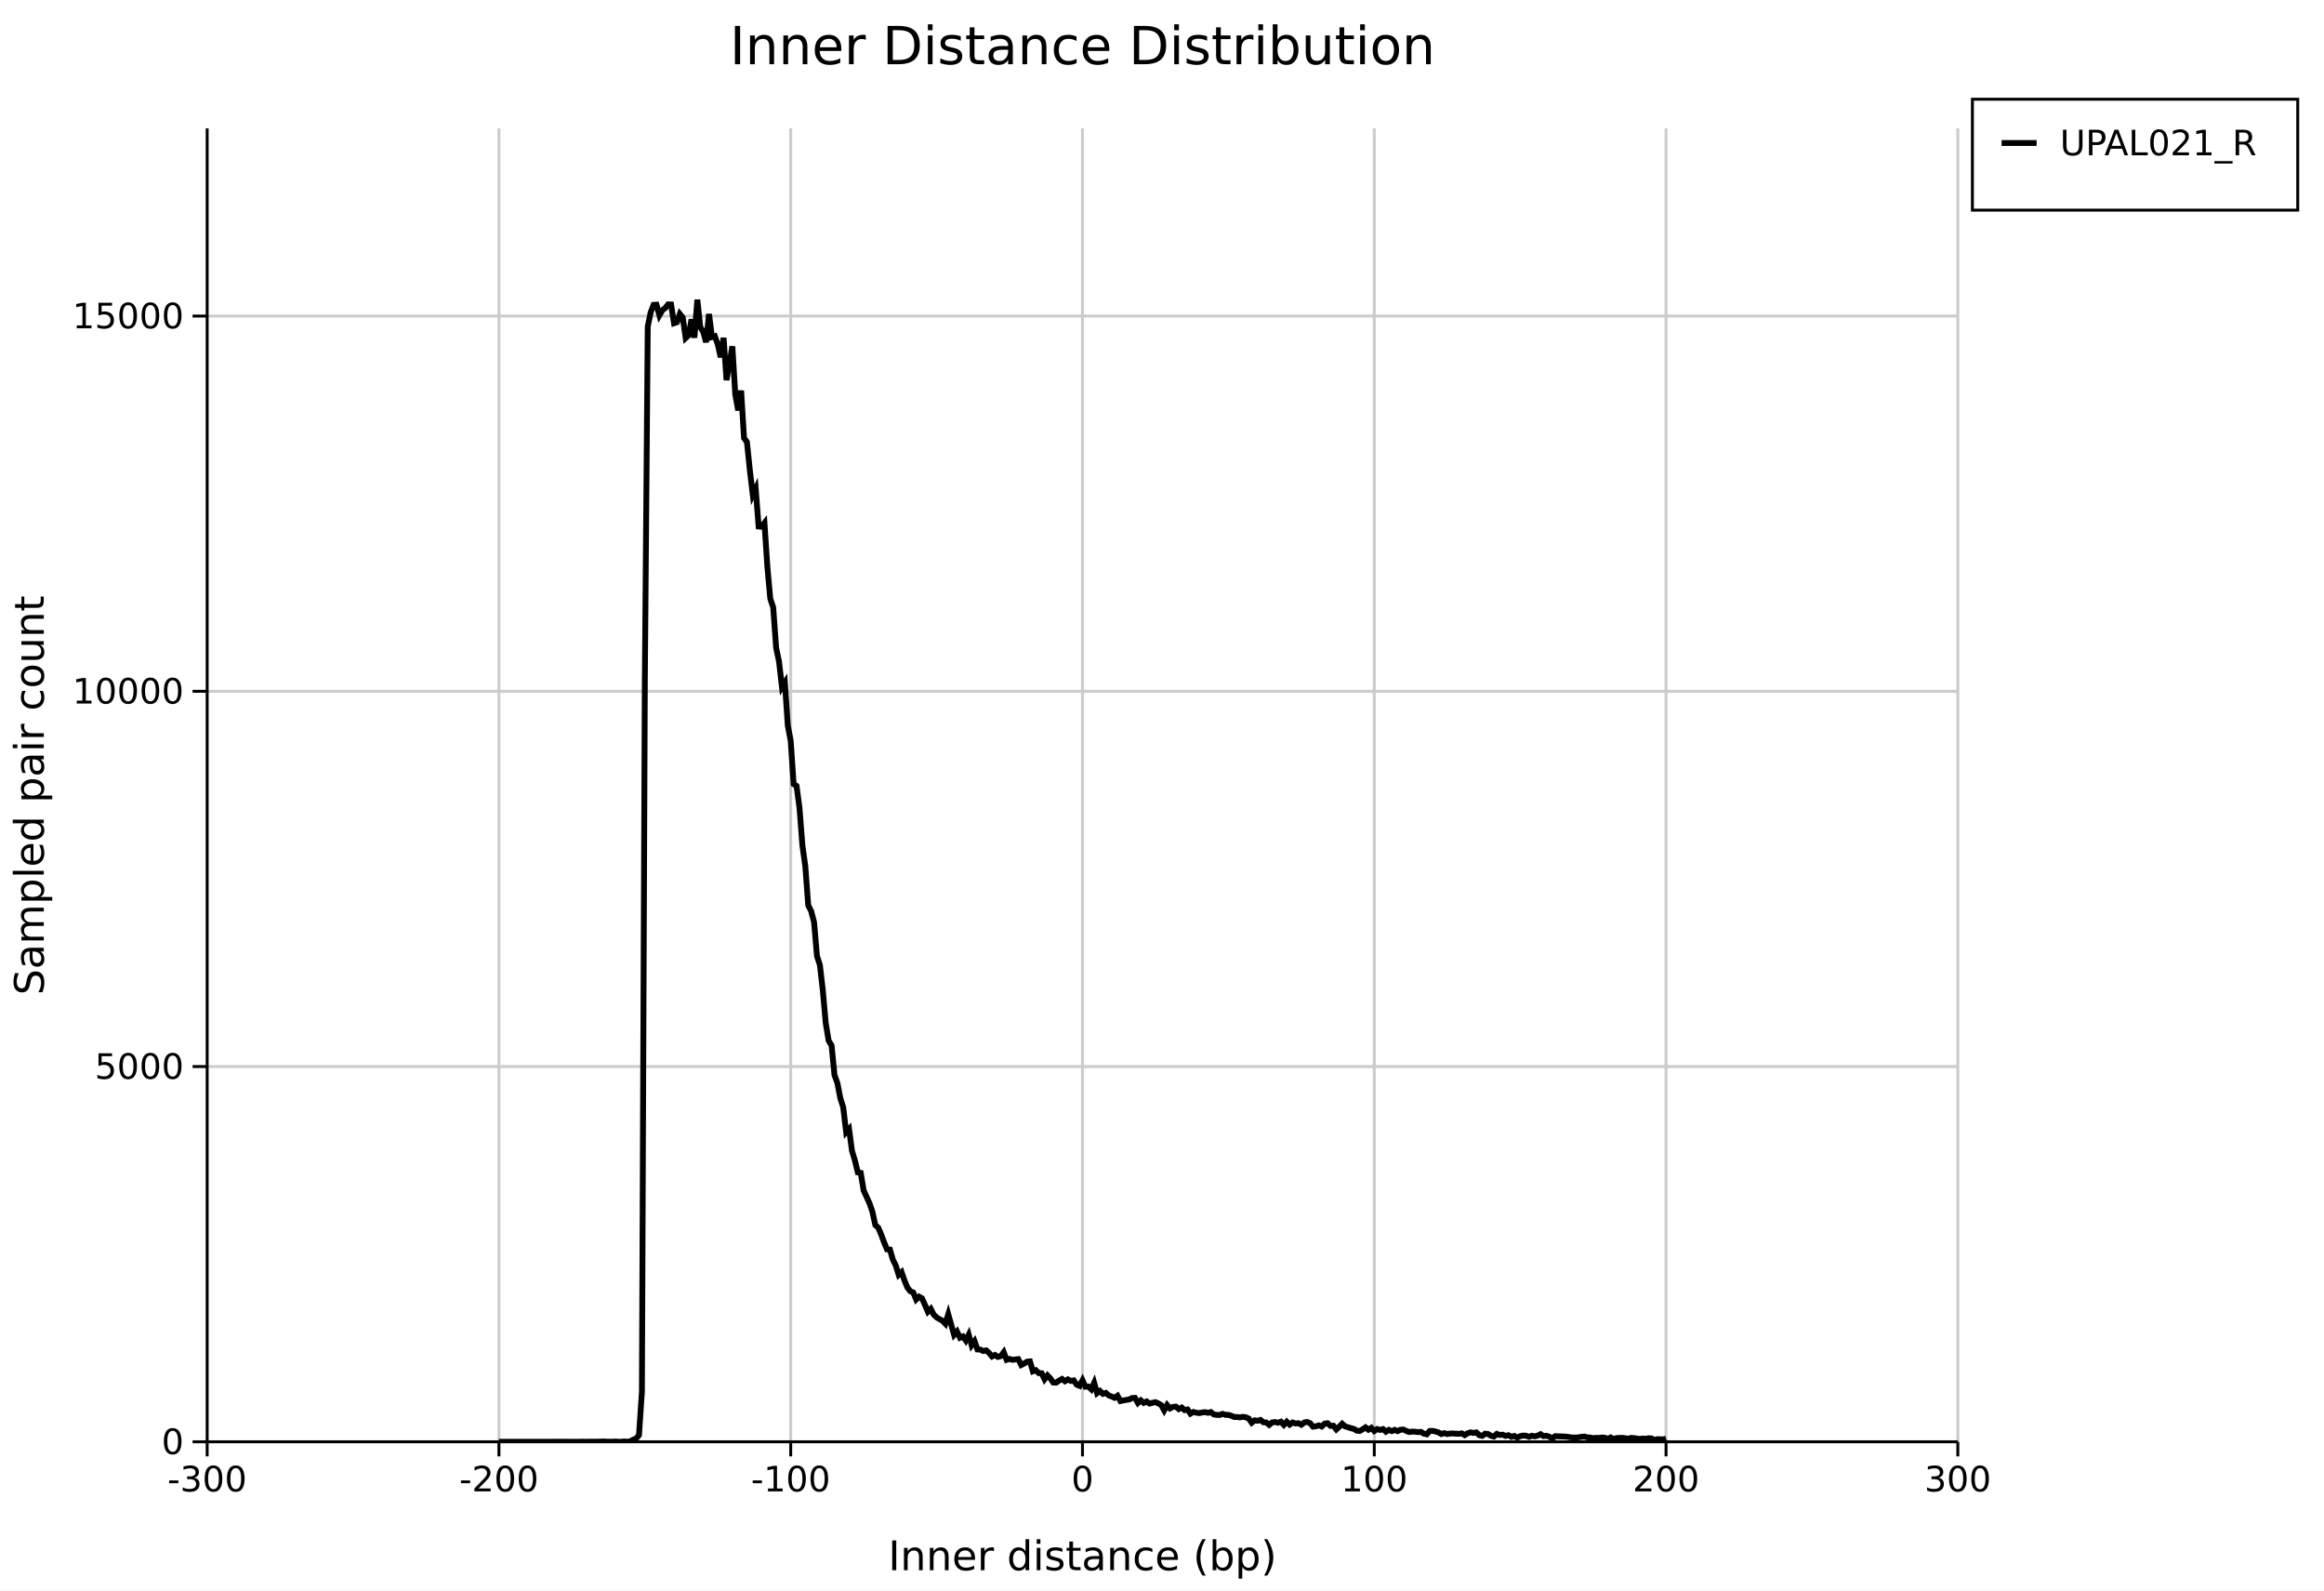
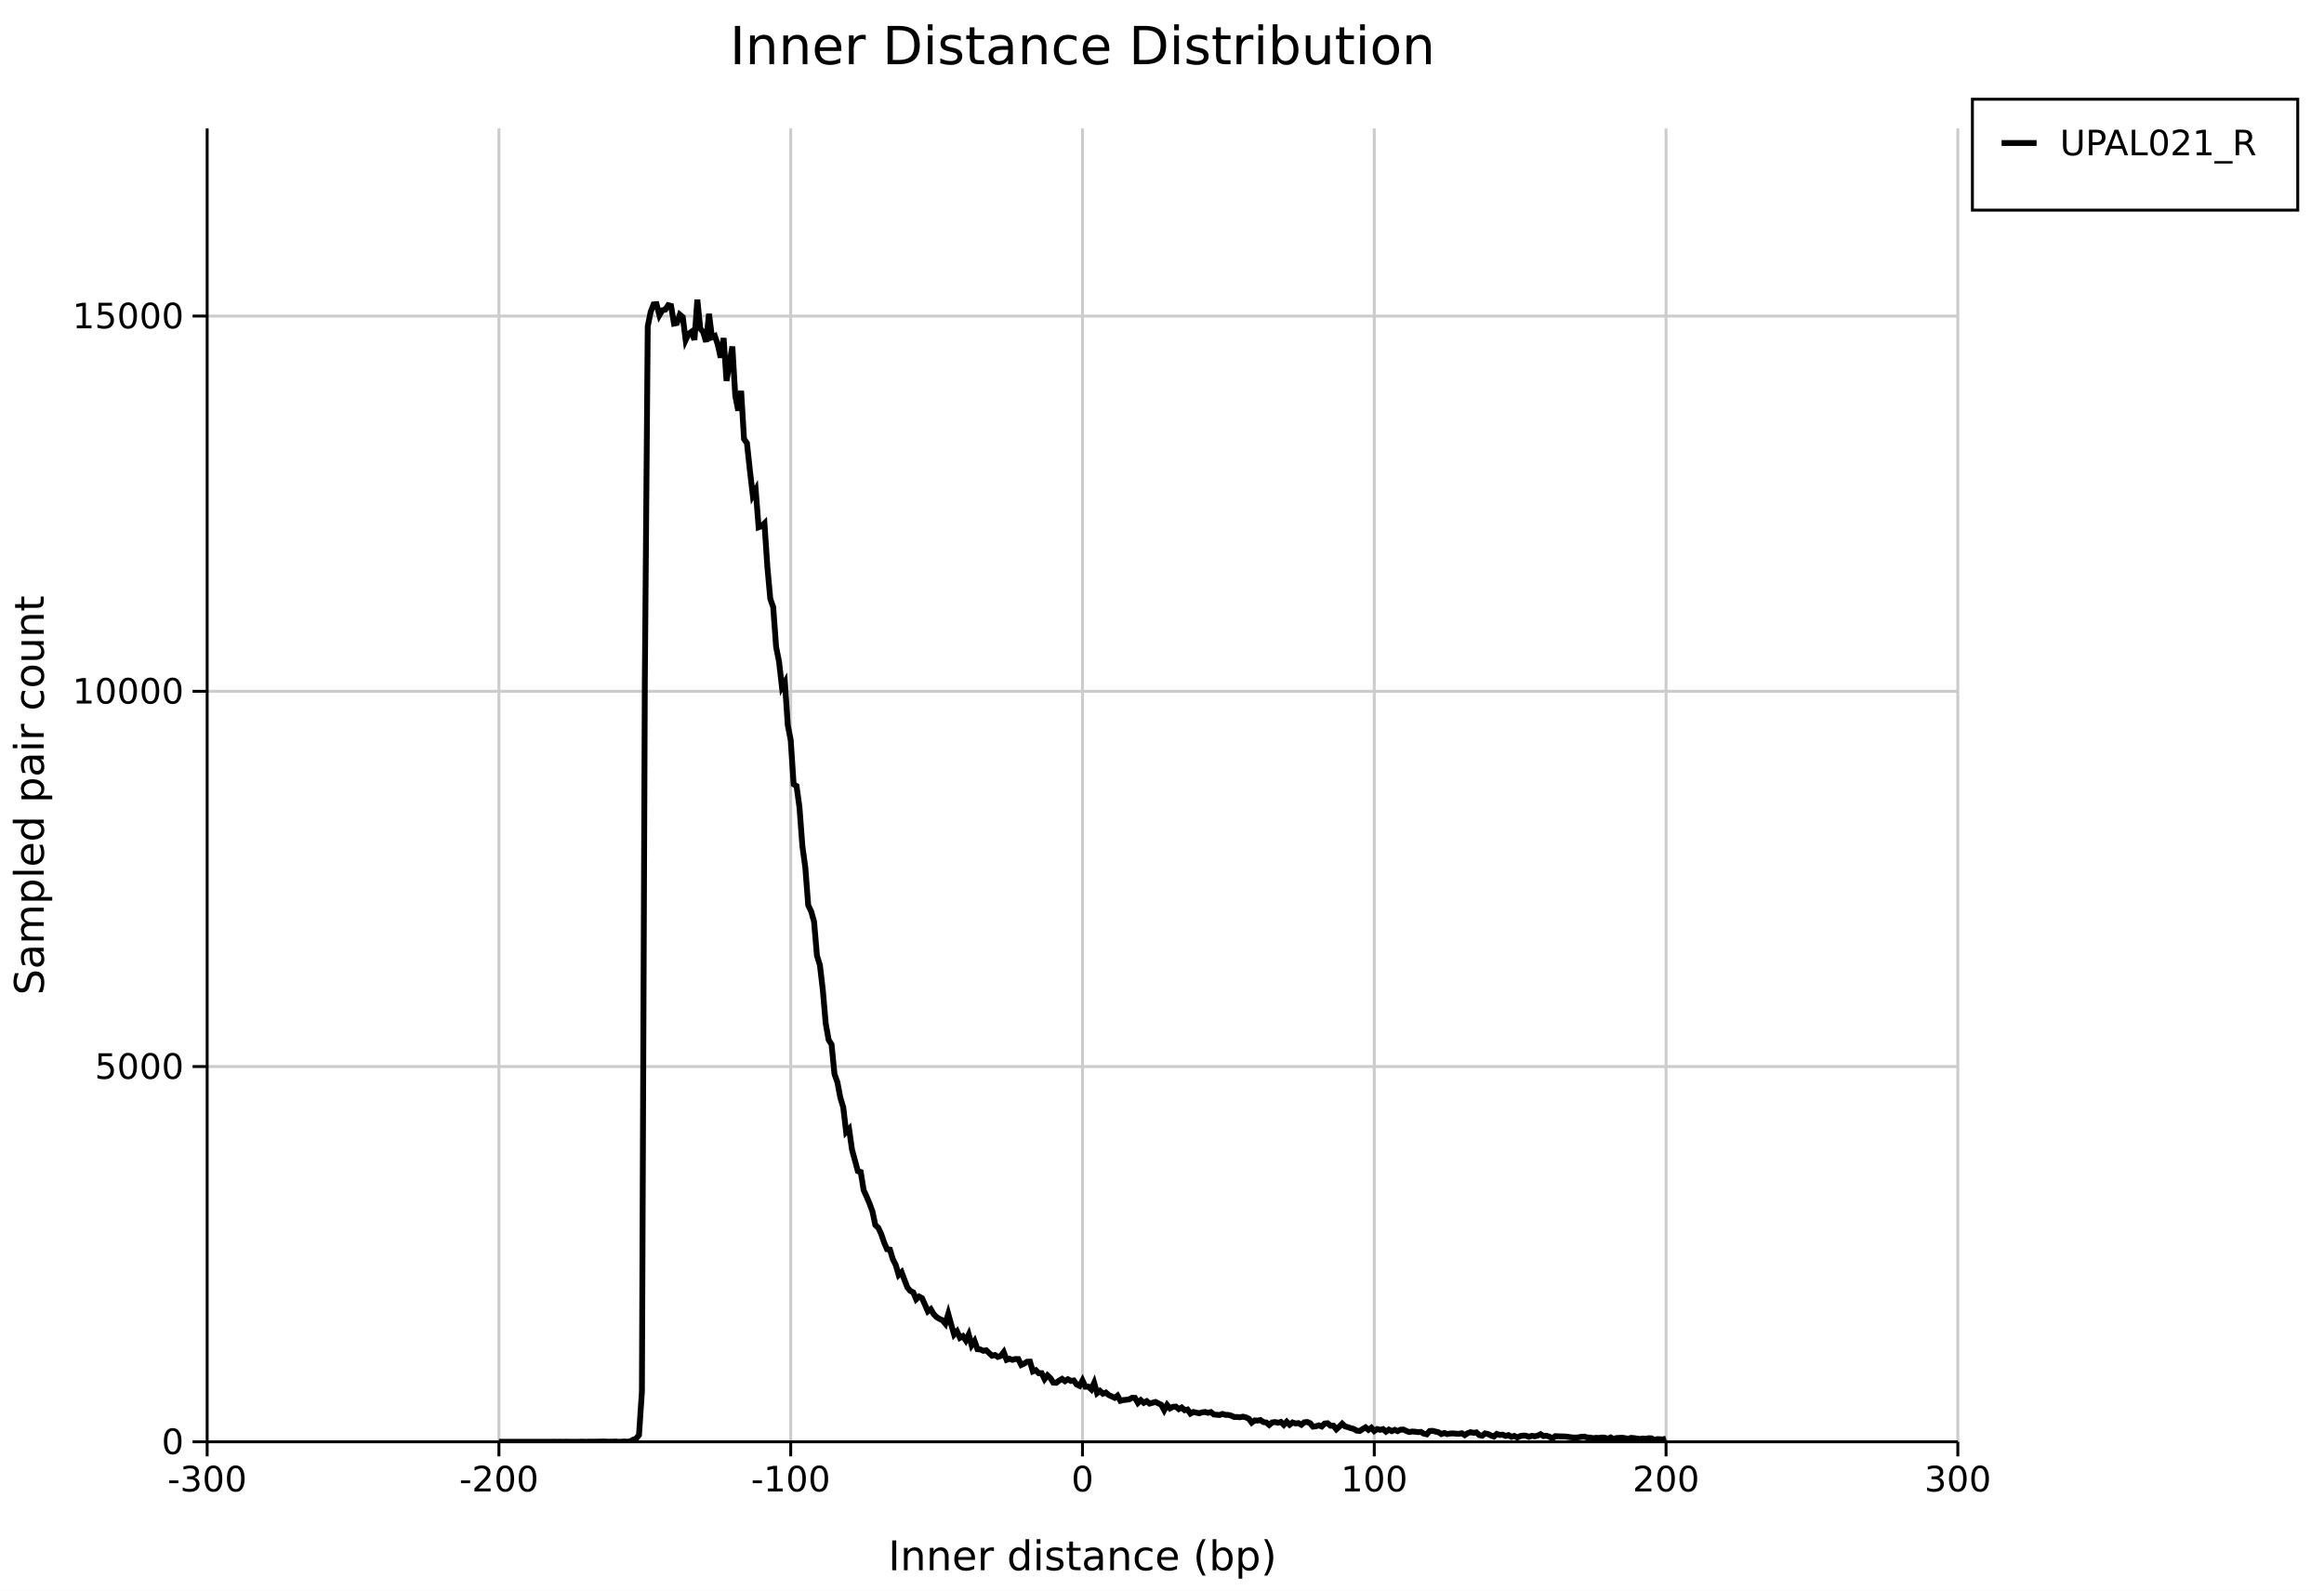
<svg xmlns="http://www.w3.org/2000/svg" width="796.5" height="545" font-family="DejaVu Sans, Liberation Sans, Arial, sans-serif" fill="black">
  <rect width="100%" height="100%" fill="white" />
  <defs>
-     <clipPath id="kuva-clip-4">
+     <clipPath id="kuva-clip-5">
      <rect x="71" y="44" width="600" height="450" />
    </clipPath>
  </defs>
  <line x1="171" y1="44" x2="171" y2="494" stroke="#cccccc" stroke-width="1" />
  <line x1="271" y1="44" x2="271" y2="494" stroke="#cccccc" stroke-width="1" />
  <line x1="371" y1="44" x2="371" y2="494" stroke="#cccccc" stroke-width="1" />
  <line x1="471" y1="44" x2="471" y2="494" stroke="#cccccc" stroke-width="1" />
  <line x1="571" y1="44" x2="571" y2="494" stroke="#cccccc" stroke-width="1" />
  <line x1="671" y1="44" x2="671" y2="494" stroke="#cccccc" stroke-width="1" />
  <line x1="71" y1="365.43" x2="671" y2="365.43" stroke="#cccccc" stroke-width="1" />
  <line x1="71" y1="236.86" x2="671" y2="236.86" stroke="#cccccc" stroke-width="1" />
  <line x1="71" y1="108.29" x2="671" y2="108.29" stroke="#cccccc" stroke-width="1" />
  <line x1="71" y1="494" x2="671" y2="494" stroke="#000000" stroke-width="1" />
  <line x1="71" y1="44" x2="71" y2="494" stroke="#000000" stroke-width="1" />
  <line x1="71" y1="494" x2="71" y2="499" stroke="#000000" stroke-width="1" />
  <text x="71" y="511" font-size="12" text-anchor="middle">-300</text>
  <line x1="171" y1="494" x2="171" y2="499" stroke="#000000" stroke-width="1" />
  <text x="171" y="511" font-size="12" text-anchor="middle">-200</text>
  <line x1="271" y1="494" x2="271" y2="499" stroke="#000000" stroke-width="1" />
  <text x="271" y="511" font-size="12" text-anchor="middle">-100</text>
  <line x1="371" y1="494" x2="371" y2="499" stroke="#000000" stroke-width="1" />
  <text x="371" y="511" font-size="12" text-anchor="middle">0</text>
  <line x1="471" y1="494" x2="471" y2="499" stroke="#000000" stroke-width="1" />
  <text x="471" y="511" font-size="12" text-anchor="middle">100</text>
  <line x1="571" y1="494" x2="571" y2="499" stroke="#000000" stroke-width="1" />
  <text x="571" y="511" font-size="12" text-anchor="middle">200</text>
  <line x1="671" y1="494" x2="671" y2="499" stroke="#000000" stroke-width="1" />
  <text x="671" y="511" font-size="12" text-anchor="middle">300</text>
  <line x1="66" y1="494" x2="71" y2="494" stroke="#000000" stroke-width="1" />
  <text x="63" y="498.2" font-size="12" text-anchor="end">0</text>
  <line x1="66" y1="365.43" x2="71" y2="365.43" stroke="#000000" stroke-width="1" />
  <text x="63" y="369.63" font-size="12" text-anchor="end">5000</text>
  <line x1="66" y1="236.86" x2="71" y2="236.86" stroke="#000000" stroke-width="1" />
  <text x="63" y="241.06" font-size="12" text-anchor="end">10000</text>
  <line x1="66" y1="108.29" x2="71" y2="108.29" stroke="#000000" stroke-width="1" />
  <text x="63" y="112.49" font-size="12" text-anchor="end">15000</text>
  <text x="371" y="538" font-size="14" text-anchor="middle">Inner distance (bp)</text>
  <text x="15" y="272.5" font-size="14" text-anchor="middle" transform="rotate(-90,15,272.5)">Sampled pair count</text>
  <text x="371" y="22" font-size="18" text-anchor="middle">Inner Distance Distribution</text>
-   <g clip-path="url(#kuva-clip-4)">
-     <path d="M 171.0 494.0 L 172.0 494.0 L 173.0 494.0 L 174.0 494.0 L 175.0 494.0 L 176.0 494.0 L 177.0 494.0 L 178.0 494.0 L 179.0 494.0 L 180.0 494.0 L 181.0 494.0 L 182.0 494.0 L 183.0 494.0 L 184.0 494.0 L 185.0 494.0 L 186.0 494.0 L 187.0 494.0 L 188.0 494.0 L 189.0 494.0 L 190.0 493.97 L 191.0 494.0 L 192.0 493.97 L 193.0 494.0 L 194.0 493.97 L 195.0 494.0 L 196.0 494.0 L 197.0 494.0 L 198.0 494.0 L 199.0 493.97 L 200.0 493.97 L 201.0 494.0 L 202.0 493.95 L 203.0 493.97 L 204.0 493.97 L 205.0 493.95 L 206.0 493.92 L 207.0 493.9 L 208.0 493.97 L 209.0 493.95 L 210.0 493.97 L 211.0 493.9 L 212.0 494.0 L 213.0 493.97 L 214.0 493.9 L 215.0 493.97 L 216.0 493.85 L 217.0 493.28 L 218.0 492.92 L 219.0 491.71 L 220.0 476.85 L 221.0 233.87 L 222.0 111.94 L 223.0 107.03 L 224.0 104.45 L 225.0 104.4 L 226.0 108.03 L 227.0 106.28 L 228.0 105.53 L 229.0 104.3 L 230.0 104.33 L 231.0 110.75 L 232.0 110.42 L 233.0 107.57 L 234.0 108.8 L 235.0 115.82 L 236.0 114.89 L 237.0 109.42 L 238.0 115.72 L 239.0 102.68 L 240.0 112.07 L 241.0 113.66 L 242.0 117.26 L 243.0 107.59 L 244.0 115.49 L 245.0 115.2 L 246.0 117.98 L 247.0 122.4 L 248.0 115.74 L 249.0 130.25 L 250.0 124.46 L 251.0 118.67 L 252.0 135.16 L 253.0 140.61 L 254.0 133.82 L 255.0 150.1 L 256.0 151.46 L 257.0 161.18 L 258.0 169.54 L 259.0 167.45 L 260.0 180.39 L 261.0 180.47 L 262.0 179.18 L 263.0 194.22 L 264.0 205.13 L 265.0 208.13 L 266.0 221.92 L 267.0 226.7 L 268.0 235.42 L 269.0 233.85 L 270.0 248.56 L 271.0 253.88 L 272.0 268.67 L 273.0 269.28 L 274.0 276.71 L 275.0 289.62 L 276.0 296.77 L 277.0 310.19 L 278.0 312.17 L 279.0 315.93 L 280.0 327.55 L 281.0 330.66 L 282.0 339.28 L 283.0 350.57 L 284.0 356.56 L 285.0 358.18 L 286.0 368.33 L 287.0 371.11 L 288.0 376.28 L 289.0 379.44 L 290.0 387.93 L 291.0 386.85 L 292.0 394.31 L 293.0 397.62 L 294.0 401.71 L 295.0 401.87 L 296.0 407.91 L 297.0 410.07 L 298.0 412.28 L 299.0 415.19 L 300.0 419.76 L 301.0 420.64 L 302.0 422.98 L 303.0 425.65 L 304.0 428.07 L 305.0 428.15 L 306.0 431.57 L 307.0 433.57 L 308.0 436.79 L 309.0 435.89 L 310.0 438.77 L 311.0 441.16 L 312.0 442.42 L 313.0 442.83 L 314.0 445.25 L 315.0 444.29 L 316.0 444.86 L 317.0 447.07 L 318.0 449.44 L 319.0 448.46 L 320.0 450.41 L 321.0 451.37 L 322.0 451.98 L 323.0 452.52 L 324.0 453.55 L 325.0 450.31 L 326.0 453.86 L 327.0 457.36 L 328.0 456.23 L 329.0 458.36 L 330.0 457.92 L 331.0 459.29 L 332.0 457.31 L 333.0 460.91 L 334.0 459.54 L 335.0 462.37 L 336.0 462.42 L 337.0 462.91 L 338.0 462.68 L 339.0 463.58 L 340.0 464.76 L 341.0 464.25 L 342.0 464.92 L 343.0 464.66 L 344.0 463.32 L 345.0 465.92 L 346.0 465.61 L 347.0 465.92 L 348.0 465.79 L 349.0 465.69 L 350.0 467.69 L 351.0 467.21 L 352.0 466.54 L 353.0 466.46 L 354.0 469.85 L 355.0 469.47 L 356.0 470.47 L 357.0 470.52 L 358.0 472.58 L 359.0 471.27 L 360.0 472.3 L 361.0 473.71 L 362.0 473.74 L 363.0 473.02 L 364.0 472.48 L 365.0 473.25 L 366.0 472.63 L 367.0 473.15 L 368.0 472.97 L 369.0 474.41 L 370.0 474.84 L 371.0 472.94 L 372.0 475.13 L 373.0 475.07 L 374.0 476.0 L 375.0 473.79 L 376.0 477.34 L 377.0 476.59 L 378.0 477.57 L 379.0 477.26 L 380.0 478.11 L 381.0 478.49 L 382.0 478.93 L 383.0 478.24 L 384.0 480.04 L 385.0 479.83 L 386.0 479.65 L 387.0 479.5 L 388.0 479.01 L 389.0 478.96 L 390.0 480.71 L 391.0 479.81 L 392.0 480.68 L 393.0 480.19 L 394.0 480.91 L 395.0 480.63 L 396.0 480.42 L 397.0 480.86 L 398.0 481.43 L 399.0 483.23 L 400.0 481.4 L 401.0 482.56 L 402.0 482.04 L 403.0 481.94 L 404.0 482.79 L 405.0 482.27 L 406.0 483.15 L 407.0 482.94 L 408.0 484.36 L 409.0 483.79 L 410.0 484.02 L 411.0 484.18 L 412.0 483.97 L 413.0 483.84 L 414.0 484.07 L 415.0 483.82 L 416.0 484.64 L 417.0 484.77 L 418.0 484.82 L 419.0 484.43 L 420.0 484.77 L 421.0 484.77 L 422.0 485.08 L 423.0 485.51 L 424.0 485.51 L 425.0 485.62 L 426.0 485.44 L 427.0 485.62 L 428.0 486.05 L 429.0 487.47 L 430.0 486.65 L 431.0 486.8 L 432.0 486.52 L 433.0 487.31 L 434.0 487.39 L 435.0 488.21 L 436.0 487.37 L 437.0 487.24 L 438.0 487.47 L 439.0 487.13 L 440.0 488.21 L 441.0 487.13 L 442.0 488.11 L 443.0 487.39 L 444.0 487.73 L 445.0 487.62 L 446.0 488.16 L 447.0 487.39 L 448.0 487.21 L 449.0 487.62 L 450.0 488.81 L 451.0 488.7 L 452.0 488.37 L 453.0 488.75 L 454.0 487.78 L 455.0 487.65 L 456.0 488.55 L 457.0 488.5 L 458.0 489.76 L 459.0 488.86 L 460.0 487.83 L 461.0 488.73 L 462.0 489.01 L 463.0 489.35 L 464.0 489.58 L 465.0 490.19 L 466.0 490.3 L 467.0 489.73 L 468.0 489.06 L 469.0 489.86 L 470.0 489.22 L 471.0 490.32 L 472.0 489.63 L 473.0 489.94 L 474.0 489.65 L 475.0 490.55 L 476.0 489.91 L 477.0 490.35 L 478.0 489.91 L 479.0 490.35 L 480.0 489.86 L 481.0 489.81 L 482.0 490.3 L 483.0 490.66 L 484.0 490.5 L 485.0 490.55 L 486.0 490.68 L 487.0 490.61 L 488.0 491.22 L 489.0 491.43 L 490.0 490.3 L 491.0 490.27 L 492.0 490.48 L 493.0 490.79 L 494.0 491.35 L 495.0 491.02 L 496.0 491.35 L 497.0 491.17 L 498.0 491.15 L 499.0 491.22 L 500.0 491.27 L 501.0 491.12 L 502.0 491.71 L 503.0 491.09 L 504.0 490.76 L 505.0 490.97 L 506.0 490.79 L 507.0 491.74 L 508.0 491.97 L 509.0 491.22 L 510.0 491.35 L 511.0 491.94 L 512.0 492.2 L 513.0 491.3 L 514.0 491.66 L 515.0 491.56 L 516.0 491.99 L 517.0 491.74 L 518.0 492.3 L 519.0 491.99 L 520.0 492.59 L 521.0 492.07 L 522.0 491.87 L 523.0 491.92 L 524.0 492.3 L 525.0 491.94 L 526.0 492.12 L 527.0 491.89 L 528.0 491.4 L 529.0 492.05 L 530.0 491.94 L 531.0 492.25 L 532.0 492.89 L 533.0 492.07 L 534.0 492.12 L 535.0 492.15 L 536.0 492.2 L 537.0 492.25 L 538.0 492.43 L 539.0 492.53 L 540.0 492.56 L 541.0 492.46 L 542.0 492.3 L 543.0 492.2 L 544.0 492.48 L 545.0 492.53 L 546.0 492.77 L 547.0 492.64 L 548.0 492.69 L 549.0 492.53 L 550.0 492.61 L 551.0 492.97 L 552.0 492.51 L 553.0 493.05 L 554.0 492.74 L 555.0 492.66 L 556.0 492.64 L 557.0 492.77 L 558.0 492.97 L 559.0 492.66 L 560.0 492.74 L 561.0 492.89 L 562.0 493.05 L 563.0 492.87 L 564.0 492.97 L 565.0 492.79 L 566.0 492.84 L 567.0 493.38 L 568.0 493.1 L 569.0 493.13 L 570.0 493.2 L 571.0 492.87 " stroke="#000000" stroke-width="2" fill="none" />
+   <g clip-path="url(#kuva-clip-5)">
+     <path d="M 171.0 494.0 L 172.0 494.0 L 173.0 494.0 L 174.0 494.0 L 175.0 494.0 L 176.0 494.0 L 177.0 494.0 L 178.0 494.0 L 179.0 494.0 L 180.0 494.0 L 181.0 494.0 L 182.0 494.0 L 183.0 494.0 L 184.0 494.0 L 185.0 494.0 L 186.0 494.0 L 187.0 494.0 L 188.0 494.0 L 189.0 494.0 L 190.0 493.97 L 191.0 494.0 L 192.0 493.97 L 193.0 494.0 L 194.0 493.97 L 195.0 494.0 L 196.0 494.0 L 197.0 494.0 L 198.0 494.0 L 199.0 493.97 L 200.0 493.97 L 201.0 494.0 L 202.0 493.95 L 203.0 493.97 L 204.0 493.97 L 205.0 493.95 L 206.0 493.92 L 207.0 493.9 L 208.0 493.97 L 209.0 493.95 L 210.0 493.97 L 211.0 493.9 L 212.0 494.0 L 213.0 493.97 L 214.0 493.9 L 215.0 493.97 L 216.0 493.85 L 217.0 493.28 L 218.0 492.92 L 219.0 491.71 L 220.0 476.82 L 221.0 233.59 L 222.0 111.81 L 223.0 106.87 L 224.0 104.3 L 225.0 104.22 L 226.0 108.0 L 227.0 106.31 L 228.0 106.1 L 229.0 104.58 L 230.0 104.84 L 231.0 110.88 L 232.0 110.68 L 233.0 107.8 L 234.0 108.65 L 235.0 116.51 L 236.0 114.38 L 237.0 113.66 L 238.0 116.44 L 239.0 102.68 L 240.0 112.55 L 241.0 113.79 L 242.0 117.13 L 243.0 107.54 L 244.0 115.54 L 245.0 115.1 L 246.0 118.03 L 247.0 122.53 L 248.0 115.82 L 249.0 130.5 L 250.0 124.41 L 251.0 118.73 L 252.0 135.59 L 253.0 140.69 L 254.0 133.9 L 255.0 150.43 L 256.0 151.82 L 257.0 161.05 L 258.0 169.67 L 259.0 167.84 L 260.0 180.65 L 261.0 180.29 L 262.0 179.31 L 263.0 194.2 L 264.0 205.18 L 265.0 208.03 L 266.0 221.69 L 267.0 226.7 L 268.0 235.42 L 269.0 233.72 L 270.0 248.45 L 271.0 253.62 L 272.0 268.72 L 273.0 269.33 L 274.0 276.61 L 275.0 289.93 L 276.0 297.18 L 277.0 310.17 L 278.0 312.23 L 279.0 315.77 L 280.0 327.47 L 281.0 330.64 L 282.0 339.17 L 283.0 350.72 L 284.0 356.3 L 285.0 357.87 L 286.0 368.0 L 287.0 370.8 L 288.0 376.07 L 289.0 379.37 L 290.0 387.85 L 291.0 386.8 L 292.0 393.87 L 293.0 397.55 L 294.0 401.25 L 295.0 401.58 L 296.0 407.78 L 297.0 409.97 L 298.0 412.33 L 299.0 415.03 L 300.0 419.74 L 301.0 420.64 L 302.0 422.77 L 303.0 425.68 L 304.0 428.02 L 305.0 428.15 L 306.0 431.44 L 307.0 433.42 L 308.0 436.84 L 309.0 435.89 L 310.0 438.56 L 311.0 441.13 L 312.0 442.31 L 313.0 442.8 L 314.0 445.17 L 315.0 444.24 L 316.0 444.78 L 317.0 446.99 L 318.0 449.31 L 319.0 448.56 L 320.0 450.26 L 321.0 451.29 L 322.0 451.91 L 323.0 452.34 L 324.0 453.55 L 325.0 450.18 L 326.0 453.78 L 327.0 457.25 L 328.0 456.17 L 329.0 458.39 L 330.0 457.82 L 331.0 459.26 L 332.0 457.25 L 333.0 460.91 L 334.0 459.47 L 335.0 462.27 L 336.0 462.37 L 337.0 462.83 L 338.0 462.65 L 339.0 463.58 L 340.0 464.51 L 341.0 464.27 L 342.0 464.92 L 343.0 464.56 L 344.0 463.27 L 345.0 465.92 L 346.0 465.56 L 347.0 465.92 L 348.0 465.64 L 349.0 465.66 L 350.0 467.67 L 351.0 467.21 L 352.0 466.56 L 353.0 466.54 L 354.0 469.88 L 355.0 469.47 L 356.0 470.5 L 357.0 470.5 L 358.0 472.53 L 359.0 471.24 L 360.0 472.19 L 361.0 473.74 L 362.0 473.79 L 363.0 473.02 L 364.0 472.45 L 365.0 473.22 L 366.0 472.58 L 367.0 473.15 L 368.0 472.99 L 369.0 474.38 L 370.0 474.84 L 371.0 472.99 L 372.0 475.13 L 373.0 475.1 L 374.0 476.03 L 375.0 473.81 L 376.0 477.34 L 377.0 476.57 L 378.0 477.54 L 379.0 477.13 L 380.0 477.98 L 381.0 478.44 L 382.0 478.93 L 383.0 478.19 L 384.0 479.96 L 385.0 479.7 L 386.0 479.6 L 387.0 479.47 L 388.0 478.93 L 389.0 478.96 L 390.0 480.68 L 391.0 479.75 L 392.0 480.65 L 393.0 480.09 L 394.0 480.91 L 395.0 480.63 L 396.0 480.35 L 397.0 480.83 L 398.0 481.32 L 399.0 483.17 L 400.0 481.35 L 401.0 482.56 L 402.0 482.02 L 403.0 481.94 L 404.0 482.79 L 405.0 482.27 L 406.0 483.17 L 407.0 482.94 L 408.0 484.33 L 409.0 483.79 L 410.0 484.0 L 411.0 484.23 L 412.0 483.92 L 413.0 483.79 L 414.0 484.07 L 415.0 483.82 L 416.0 484.64 L 417.0 484.74 L 418.0 484.82 L 419.0 484.46 L 420.0 484.77 L 421.0 484.79 L 422.0 485.05 L 423.0 485.51 L 424.0 485.51 L 425.0 485.59 L 426.0 485.39 L 427.0 485.64 L 428.0 486.08 L 429.0 487.44 L 430.0 486.67 L 431.0 486.75 L 432.0 486.54 L 433.0 487.26 L 434.0 487.39 L 435.0 488.24 L 436.0 487.37 L 437.0 487.24 L 438.0 487.47 L 439.0 487.21 L 440.0 488.21 L 441.0 487.13 L 442.0 488.16 L 443.0 487.39 L 444.0 487.73 L 445.0 487.6 L 446.0 488.16 L 447.0 487.34 L 448.0 487.21 L 449.0 487.62 L 450.0 488.81 L 451.0 488.68 L 452.0 488.37 L 453.0 488.75 L 454.0 487.75 L 455.0 487.65 L 456.0 488.5 L 457.0 488.5 L 458.0 489.73 L 459.0 488.83 L 460.0 487.8 L 461.0 488.73 L 462.0 488.99 L 463.0 489.35 L 464.0 489.6 L 465.0 490.19 L 466.0 490.3 L 467.0 489.65 L 468.0 489.06 L 469.0 489.91 L 470.0 489.19 L 471.0 490.32 L 472.0 489.63 L 473.0 489.91 L 474.0 489.65 L 475.0 490.53 L 476.0 489.83 L 477.0 490.35 L 478.0 489.91 L 479.0 490.35 L 480.0 489.86 L 481.0 489.81 L 482.0 490.3 L 483.0 490.66 L 484.0 490.48 L 485.0 490.55 L 486.0 490.68 L 487.0 490.61 L 488.0 491.22 L 489.0 491.43 L 490.0 490.3 L 491.0 490.25 L 492.0 490.5 L 493.0 490.73 L 494.0 491.35 L 495.0 490.97 L 496.0 491.35 L 497.0 491.17 L 498.0 491.12 L 499.0 491.22 L 500.0 491.27 L 501.0 491.07 L 502.0 491.71 L 503.0 491.07 L 504.0 490.71 L 505.0 490.94 L 506.0 490.79 L 507.0 491.71 L 508.0 491.92 L 509.0 491.12 L 510.0 491.35 L 511.0 491.84 L 512.0 492.2 L 513.0 491.3 L 514.0 491.66 L 515.0 491.56 L 516.0 491.99 L 517.0 491.71 L 518.0 492.3 L 519.0 491.99 L 520.0 492.53 L 521.0 492.05 L 522.0 491.87 L 523.0 491.92 L 524.0 492.3 L 525.0 491.94 L 526.0 492.12 L 527.0 491.89 L 528.0 491.4 L 529.0 492.05 L 530.0 491.94 L 531.0 492.23 L 532.0 492.89 L 533.0 492.07 L 534.0 492.12 L 535.0 492.15 L 536.0 492.17 L 537.0 492.25 L 538.0 492.41 L 539.0 492.53 L 540.0 492.56 L 541.0 492.48 L 542.0 492.28 L 543.0 492.23 L 544.0 492.53 L 545.0 492.56 L 546.0 492.77 L 547.0 492.64 L 548.0 492.69 L 549.0 492.53 L 550.0 492.61 L 551.0 492.97 L 552.0 492.51 L 553.0 493.05 L 554.0 492.71 L 555.0 492.66 L 556.0 492.61 L 557.0 492.77 L 558.0 492.97 L 559.0 492.66 L 560.0 492.74 L 561.0 492.89 L 562.0 493.05 L 563.0 492.87 L 564.0 492.97 L 565.0 492.79 L 566.0 492.82 L 567.0 493.38 L 568.0 493.1 L 569.0 493.13 L 570.0 493.2 L 571.0 492.87 " stroke="#000000" stroke-width="2" fill="none" />
  </g>
  <rect x="676" y="34" width="111.5" height="38" fill="#ffffff" />
  <rect x="676" y="34" width="111.5" height="38" fill="none" stroke="#000000" stroke-width="1" />
  <text x="706" y="53.2" font-size="12" text-anchor="start">UPAL021_R</text>
  <line x1="686" y1="49" x2="698" y2="49" stroke="#000000" stroke-width="2" />
</svg>
